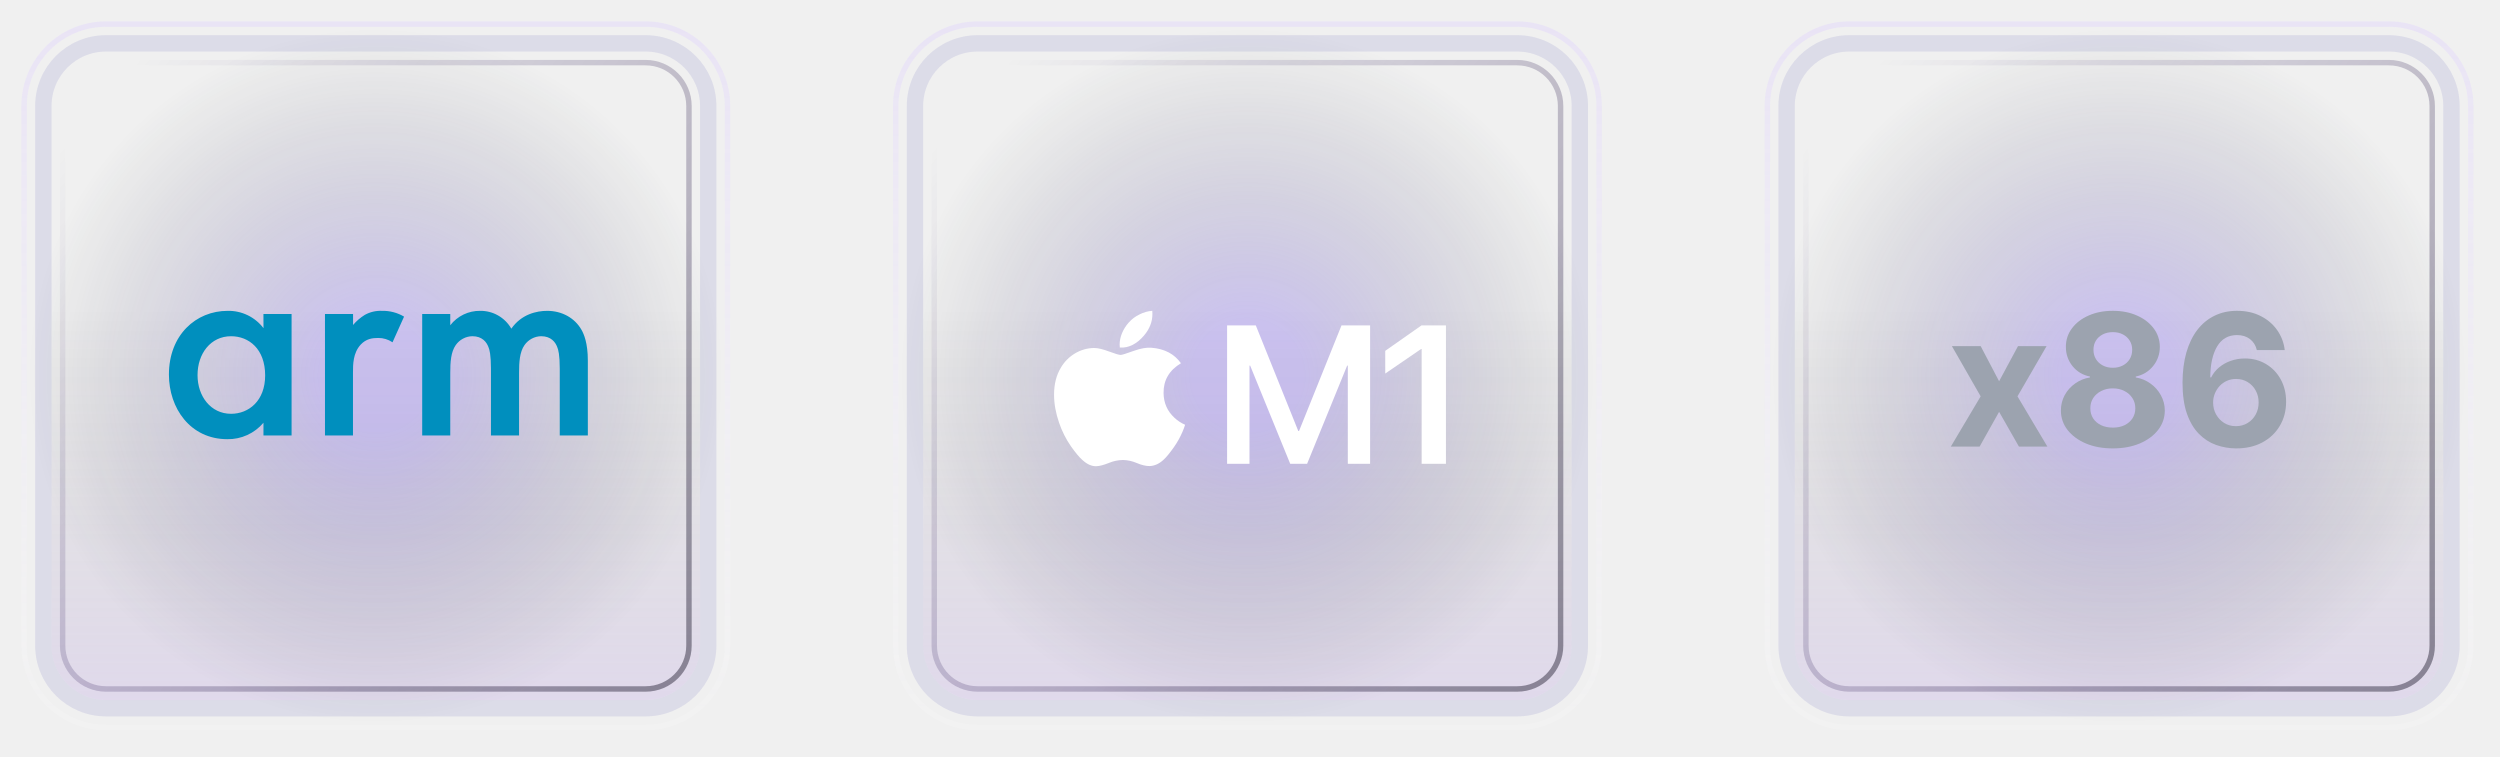
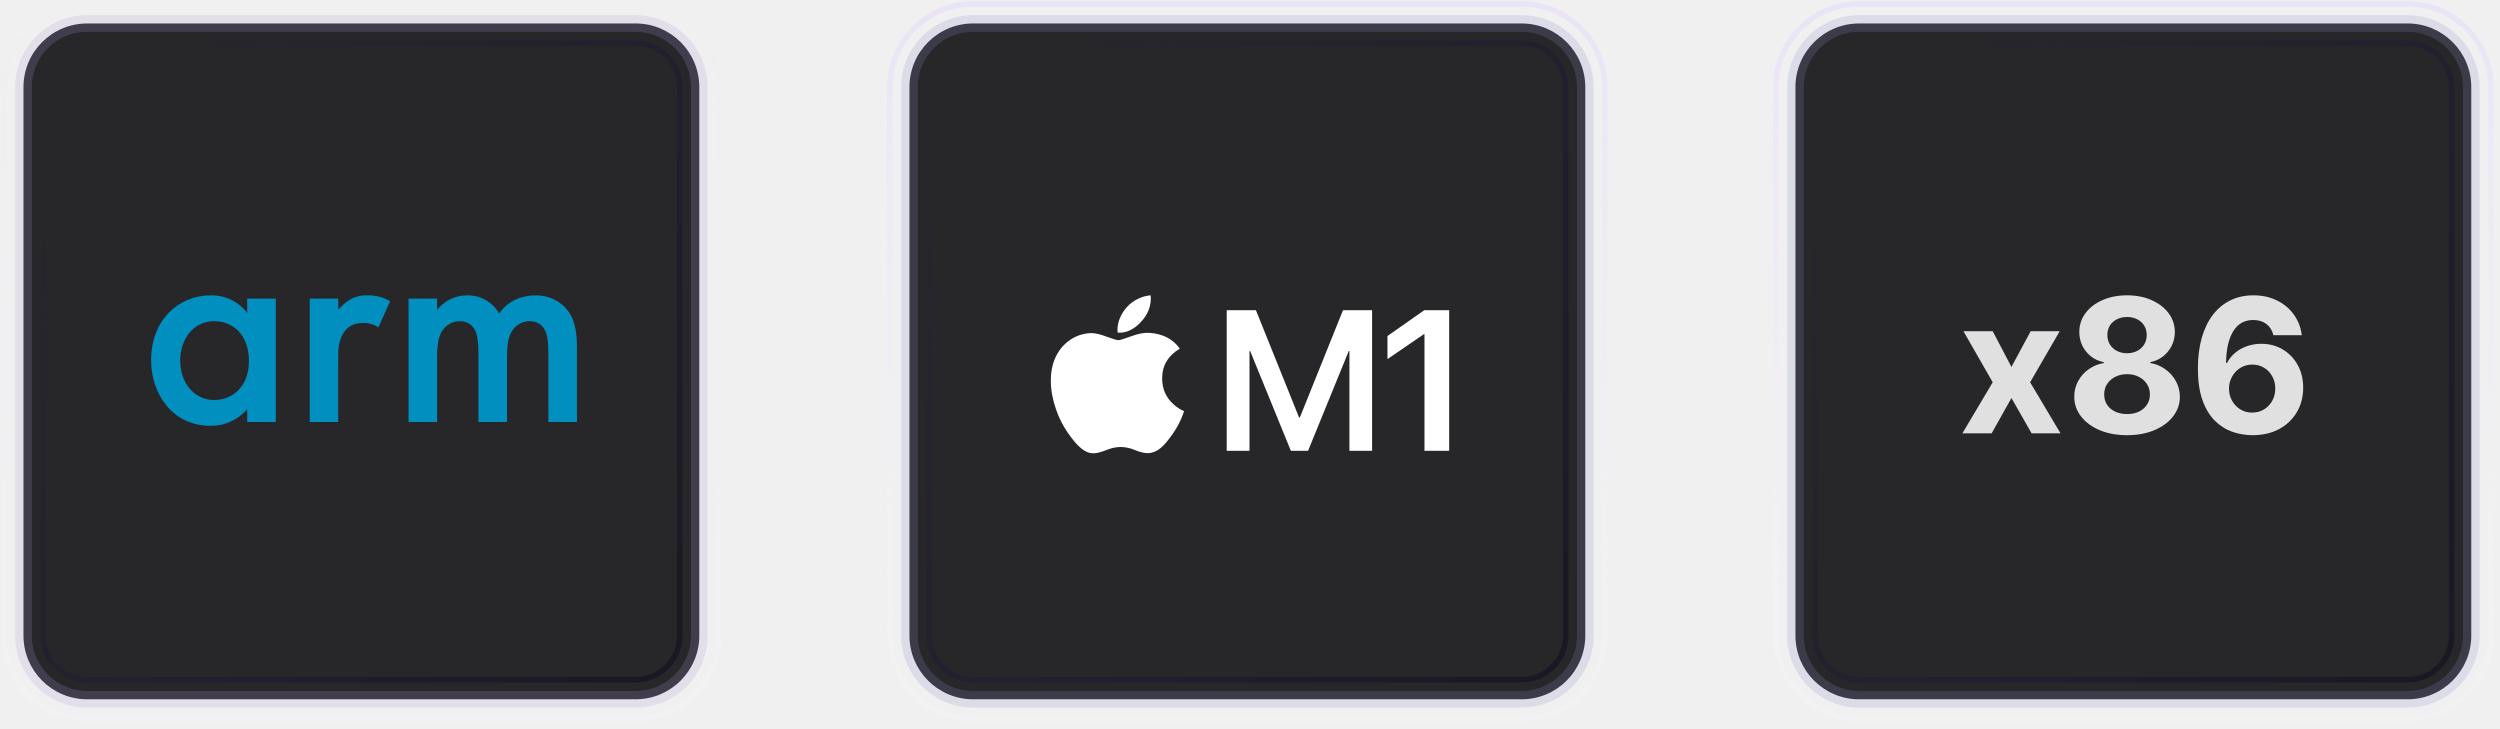
- <svg xmlns="http://www.w3.org/2000/svg" width="370" height="112" viewBox="0 0 370 112" fill="none">
+ <svg xmlns="http://www.w3.org/2000/svg" width="364" height="106" viewBox="0 0 364 106" fill="none">
+   <path d="M92.547 3.417H12.687C7.567 3.417 3.417 7.567 3.417 12.687V92.547C3.417 97.666 7.567 101.817 12.687 101.817H92.547C97.666 101.817 101.817 97.666 101.817 92.547V12.687C101.817 7.567 97.666 3.417 92.547 3.417Z" fill="#27272A" />
  <g opacity="0.2">
-     <path d="M95.547 6.417H15.687C10.567 6.417 6.417 10.567 6.417 15.687V95.547C6.417 100.666 10.567 104.817 15.687 104.817H95.547C100.667 104.817 104.817 100.666 104.817 95.547V15.687C104.817 10.567 100.667 6.417 95.547 6.417Z" fill="url(#paint0_linear_12_1118)" />
-     <path d="M95.547 6.417H15.687C10.567 6.417 6.417 10.567 6.417 15.687V95.547C6.417 100.666 10.567 104.817 15.687 104.817H95.547C100.667 104.817 104.817 100.666 104.817 95.547V15.687C104.817 10.567 100.667 6.417 95.547 6.417Z" stroke="#B0AEF9" stroke-width="2.417" />
-     <path d="M95.547 6.417H15.687C10.567 6.417 6.417 10.567 6.417 15.687V95.547C6.417 100.666 10.567 104.817 15.687 104.817H95.547C100.667 104.817 104.817 100.666 104.817 95.547V15.687C104.817 10.567 100.667 6.417 95.547 6.417Z" stroke="black" stroke-opacity="0.2" stroke-width="2.417" />
+     <path d="M92.547 3.417H12.687C7.567 3.417 3.417 7.567 3.417 12.687V92.547C3.417 97.666 7.567 101.817 12.687 101.817H92.547C97.666 101.817 101.817 97.666 101.817 92.547V12.687C101.817 7.567 97.666 3.417 92.547 3.417Z" stroke="#B0AEF9" stroke-width="2.417" />
+     <path d="M92.547 3.417H12.687C7.567 3.417 3.417 7.567 3.417 12.687V92.547C3.417 97.666 7.567 101.817 12.687 101.817H92.547C97.666 101.817 101.817 97.666 101.817 92.547V12.687C101.817 7.567 97.666 3.417 92.547 3.417Z" stroke="#904443" stroke-opacity="0.2" stroke-width="2.417" />
  </g>
-   <path opacity="0.5" d="M55.618 111.236C86.335 111.236 111.236 86.335 111.236 55.618C111.236 24.901 86.335 0 55.618 0C24.901 0 0 24.901 0 55.618C0 86.335 24.901 111.236 55.618 111.236Z" fill="url(#paint1_radial_12_1118)" />
-   <path opacity="0.4" d="M95.549 9.271H15.688C12.144 9.271 9.271 12.144 9.271 15.688V95.549C9.271 99.093 12.144 101.966 15.688 101.966H95.549C99.093 101.966 101.966 99.093 101.966 95.549V15.688C101.966 12.144 99.093 9.271 95.549 9.271Z" stroke="url(#paint2_linear_12_1118)" stroke-width="0.806" />
-   <path d="M95.549 3.565H15.687C8.992 3.565 3.565 8.992 3.565 15.687V95.549C3.565 102.243 8.992 107.67 15.687 107.67H95.549C102.243 107.67 107.67 102.243 107.67 95.549V15.687C107.67 8.992 102.243 3.565 95.549 3.565Z" stroke="url(#paint3_linear_12_1118)" stroke-width="0.806" />
-   <path d="M62.485 46.475H66.639V48.139C67.161 47.465 67.832 46.921 68.597 46.551C69.363 46.181 70.204 45.994 71.053 46.005C71.987 45.99 72.909 46.227 73.722 46.691C74.535 47.154 75.21 47.829 75.677 48.643C77.16 46.509 79.409 46.005 80.977 46.005C83.139 46.005 85.047 47.029 86.067 48.823C86.405 49.421 87 50.743 87 53.347V64.445H82.843V54.542C82.843 52.537 82.631 51.724 82.46 51.342C82.198 50.659 81.569 49.759 80.085 49.759C79.601 49.768 79.125 49.892 78.698 50.121C78.27 50.351 77.902 50.678 77.624 51.078C76.903 52.102 76.82 53.64 76.82 55.175V64.445H72.662V54.542C72.662 52.537 72.45 51.724 72.28 51.342C72.018 50.659 71.389 49.759 69.905 49.759C69.421 49.768 68.946 49.892 68.519 50.122C68.091 50.351 67.724 50.679 67.446 51.078C66.726 52.102 66.639 53.64 66.639 55.175V64.445H62.485V46.475ZM48.095 46.475H52.252V48.097C52.748 47.509 53.335 47.005 53.99 46.604C54.767 46.171 55.648 45.964 56.535 46.005C57.681 45.979 58.812 46.275 59.801 46.86L58.094 50.659C57.467 50.236 56.728 50.013 55.974 50.018C55.083 50.018 54.191 50.144 53.387 50.999C52.241 52.236 52.241 53.943 52.241 55.138V64.445H48.097L48.095 46.475ZM29.236 55.523C29.236 58.639 31.186 61.242 34.197 61.242C36.819 61.242 39.243 59.322 39.243 55.565C39.243 51.637 36.827 49.762 34.197 49.762C31.186 49.762 29.236 52.323 29.236 55.523ZM38.989 46.475H43.154V64.445H38.992V62.567C38.335 63.344 37.516 63.966 36.592 64.386C35.668 64.807 34.663 65.016 33.65 64.999C28.145 64.999 25 60.39 25 55.439C25 49.59 28.987 46.005 33.694 46.005C34.716 45.983 35.728 46.204 36.649 46.649C37.571 47.094 38.375 47.751 38.997 48.567L38.989 46.475Z" fill="#008FBE" />
+   <path opacity="0.4" d="M92.549 6.271H12.688C9.144 6.271 6.271 9.144 6.271 12.688V92.549C6.271 96.093 9.144 98.966 12.688 98.966H92.549C96.093 98.966 98.966 96.093 98.966 92.549V12.688C98.966 9.144 96.093 6.271 92.549 6.271Z" stroke="url(#paint0_linear_12_1118)" stroke-width="0.806" />
+   <path d="M92.549 0.565H12.687C5.992 0.565 0.565 5.992 0.565 12.687V92.549C0.565 99.243 5.992 104.67 12.687 104.67H92.549C99.243 104.67 104.67 99.243 104.67 92.549V12.687C104.67 5.992 99.243 0.565 92.549 0.565Z" stroke="url(#paint1_linear_12_1118)" stroke-width="0.806" />
+   <path d="M59.485 43.475H63.639V45.139C64.161 44.465 64.832 43.921 65.597 43.551C66.363 43.181 67.204 42.994 68.053 43.005C68.987 42.99 69.909 43.227 70.722 43.691C71.535 44.154 72.21 44.829 72.677 45.643C74.16 43.509 76.409 43.005 77.977 43.005C80.139 43.005 82.047 44.029 83.067 45.823C83.405 46.421 84 47.743 84 50.347V61.445H79.843V51.542C79.843 49.537 79.631 48.724 79.46 48.342C79.198 47.659 78.569 46.759 77.085 46.759C76.601 46.768 76.125 46.892 75.698 47.121C75.27 47.351 74.902 47.678 74.624 48.078C73.903 49.102 73.82 50.64 73.82 52.175V61.445H69.662V51.542C69.662 49.537 69.45 48.724 69.28 48.342C69.018 47.659 68.389 46.759 66.905 46.759C66.421 46.768 65.946 46.892 65.518 47.122C65.091 47.351 64.724 47.679 64.446 48.078C63.726 49.102 63.639 50.64 63.639 52.175V61.445H59.485V43.475ZM45.095 43.475H49.252V45.097C49.748 44.509 50.335 44.005 50.99 43.604C51.767 43.171 52.648 42.964 53.535 43.005C54.681 42.979 55.812 43.275 56.801 43.86L55.094 47.659C54.467 47.236 53.728 47.013 52.974 47.018C52.083 47.018 51.191 47.144 50.387 47.999C49.241 49.236 49.241 50.943 49.241 52.138V61.445H45.097L45.095 43.475ZM26.236 52.523C26.236 55.639 28.186 58.242 31.198 58.242C33.819 58.242 36.243 56.322 36.243 52.565C36.243 48.637 33.827 46.762 31.198 46.762C28.186 46.762 26.236 49.323 26.236 52.523ZM35.989 43.475H40.154V61.445H35.992V59.567C35.335 60.344 34.516 60.966 33.592 61.386C32.668 61.807 31.663 62.016 30.65 61.999C25.145 61.999 22 57.39 22 52.439C22 46.59 25.987 43.005 30.694 43.005C31.716 42.983 32.728 43.204 33.649 43.649C34.571 44.094 35.375 44.751 35.997 45.567L35.989 43.475Z" fill="#008FBE" />
+   <path d="M221.547 3.417H141.687C136.567 3.417 132.417 7.567 132.417 12.687V92.547C132.417 97.666 136.567 101.817 141.687 101.817H221.547C226.666 101.817 230.817 97.666 230.817 92.547V12.687C230.817 7.567 226.666 3.417 221.547 3.417Z" fill="#27272A" />
  <g opacity="0.2">
-     <path d="M224.547 6.417H144.687C139.567 6.417 135.417 10.567 135.417 15.687V95.547C135.417 100.666 139.567 104.817 144.687 104.817H224.547C229.667 104.817 233.817 100.666 233.817 95.547V15.687C233.817 10.567 229.667 6.417 224.547 6.417Z" fill="url(#paint4_linear_12_1118)" />
-     <path d="M224.547 6.417H144.687C139.567 6.417 135.417 10.567 135.417 15.687V95.547C135.417 100.666 139.567 104.817 144.687 104.817H224.547C229.667 104.817 233.817 100.666 233.817 95.547V15.687C233.817 10.567 229.667 6.417 224.547 6.417Z" stroke="#B0AEF9" stroke-width="2.417" />
-     <path d="M224.547 6.417H144.687C139.567 6.417 135.417 10.567 135.417 15.687V95.547C135.417 100.666 139.567 104.817 144.687 104.817H224.547C229.667 104.817 233.817 100.666 233.817 95.547V15.687C233.817 10.567 229.667 6.417 224.547 6.417Z" stroke="black" stroke-opacity="0.2" stroke-width="2.417" />
+     <path d="M221.547 3.417H141.687C136.567 3.417 132.417 7.567 132.417 12.687V92.547C132.417 97.666 136.567 101.817 141.687 101.817H221.547C226.666 101.817 230.816 97.666 230.816 92.547V12.687C230.816 7.567 226.666 3.417 221.547 3.417Z" stroke="#B0AEF9" stroke-width="2.417" />
+     <path d="M221.547 3.417H141.687C136.567 3.417 132.417 7.567 132.417 12.687V92.547C132.417 97.666 136.567 101.817 141.687 101.817H221.547C226.666 101.817 230.816 97.666 230.816 92.547V12.687C230.816 7.567 226.666 3.417 221.547 3.417Z" stroke="black" stroke-opacity="0.2" stroke-width="2.417" />
  </g>
-   <path opacity="0.5" d="M184.618 111.236C215.335 111.236 240.236 86.335 240.236 55.618C240.236 24.901 215.335 0 184.618 0C153.901 0 129 24.901 129 55.618C129 86.335 153.901 111.236 184.618 111.236Z" fill="url(#paint5_radial_12_1118)" />
-   <path opacity="0.4" d="M224.549 9.271H144.688C141.144 9.271 138.271 12.144 138.271 15.688V95.549C138.271 99.093 141.144 101.966 144.688 101.966H224.549C228.093 101.966 230.966 99.093 230.966 95.549V15.688C230.966 12.144 228.093 9.271 224.549 9.271Z" stroke="url(#paint6_linear_12_1118)" stroke-width="0.806" />
+   <path opacity="0.4" d="M221.549 6.271H141.688C138.144 6.271 135.271 9.144 135.271 12.688V92.549C135.271 96.093 138.144 98.966 141.688 98.966H221.549C225.093 98.966 227.966 96.093 227.966 92.549V12.688C227.966 9.144 225.093 6.271 221.549 6.271Z" stroke="url(#paint2_linear_12_1118)" stroke-width="0.806" />
  <g clip-path="url(#clip0_12_1118)">
-     <path d="M175.001 63.922C174.665 64.705 174.249 65.452 173.759 66.15C173.109 67.08 172.575 67.719 172.168 68.078C171.527 68.659 170.848 68.959 170.12 68.979C169.596 68.979 168.965 68.833 168.228 68.523C167.584 68.245 166.892 68.093 166.19 68.078C165.469 68.091 164.757 68.242 164.094 68.523C163.346 68.824 162.745 68.979 162.279 68.998C161.58 69.027 160.881 68.717 160.183 68.068C159.736 67.681 159.183 67.012 158.513 66.072C157.763 64.996 157.168 63.818 156.747 62.575C156.252 61.142 156 59.756 156 58.41C156 56.869 156.33 55.542 157 54.428C157.506 53.554 158.228 52.824 159.096 52.306C159.952 51.791 160.93 51.514 161.929 51.502C162.483 51.502 163.22 51.677 164.123 52.016C165.025 52.355 165.607 52.529 165.86 52.529C166.054 52.529 166.694 52.326 167.791 51.929C168.826 51.561 169.7 51.406 170.411 51.464C172.352 51.619 173.808 52.384 174.778 53.76C173.041 54.806 172.187 56.278 172.207 58.158C172.226 59.63 172.76 60.851 173.808 61.82C174.274 62.258 174.812 62.612 175.399 62.866C175.283 63.234 175.147 63.583 175.001 63.922ZM170.557 46.465C170.557 47.618 170.139 48.693 169.295 49.681C168.286 50.863 167.053 51.541 165.734 51.435C165.714 51.29 165.704 51.145 165.705 50.999C165.705 49.894 166.19 48.712 167.044 47.744C167.498 47.23 168.052 46.814 168.674 46.523C169.254 46.226 169.887 46.048 170.537 46C170.547 46.155 170.557 46.31 170.557 46.465Z" fill="white" />
-     <path d="M199.476 68.64V54.108H199.379L193.452 68.64H190.95L185.022 54.108H184.925V68.64H181.61V48.162H185.861L192.144 63.786H192.258L198.542 48.162H202.776V68.64H199.476Z" fill="white" />
-     <path d="M210.404 51.654H210.318L205.016 55.286V51.923L210.375 48.162H214V68.64H210.404V51.654Z" fill="white" />
+     <path d="M172.001 60.922C171.665 61.705 171.249 62.452 170.759 63.15C170.109 64.08 169.575 64.719 169.168 65.078C168.527 65.659 167.848 65.959 167.12 65.979C166.596 65.979 165.965 65.833 165.228 65.523C164.584 65.245 163.892 65.093 163.19 65.078C162.469 65.091 161.757 65.242 161.094 65.523C160.346 65.824 159.745 65.979 159.279 65.998C158.58 66.027 157.881 65.717 157.183 65.068C156.736 64.681 156.183 64.012 155.513 63.072C154.762 61.996 154.168 60.818 153.747 59.575C153.252 58.142 153 56.756 153 55.41C153 53.869 153.33 52.542 154 51.428C154.506 50.554 155.228 49.824 156.096 49.307C156.952 48.791 157.93 48.514 158.929 48.502C159.483 48.502 160.22 48.677 161.123 49.016C162.025 49.355 162.607 49.529 162.86 49.529C163.054 49.529 163.694 49.326 164.791 48.929C165.826 48.561 166.7 48.406 167.411 48.464C169.352 48.619 170.808 49.384 171.778 50.76C170.041 51.806 169.187 53.278 169.207 55.158C169.226 56.63 169.76 57.851 170.808 58.82C171.274 59.258 171.812 59.612 172.399 59.866C172.283 60.234 172.147 60.583 172.001 60.922ZM167.557 43.465C167.557 44.618 167.139 45.693 166.295 46.681C165.286 47.863 164.053 48.541 162.734 48.435C162.714 48.29 162.704 48.145 162.704 47.999C162.704 46.894 163.19 45.712 164.044 44.744C164.497 44.23 165.052 43.814 165.674 43.523C166.254 43.226 166.887 43.048 167.537 43C167.547 43.155 167.557 43.31 167.557 43.465Z" fill="white" />
+     <path d="M196.476 65.64V51.108H196.379L190.452 65.64H187.95L182.022 51.108H181.925V65.64H178.61V45.162H182.861L189.144 60.786H189.258L195.542 45.162H199.776V65.64H196.476Z" fill="white" />
+     <path d="M207.403 48.654H207.318L202.016 52.286V48.923L207.375 45.162H211V65.64H207.403V48.654Z" fill="white" />
  </g>
-   <path d="M224.549 3.565H144.687C137.992 3.565 132.565 8.992 132.565 15.687V95.549C132.565 102.243 137.992 107.67 144.687 107.67H224.549C231.243 107.67 236.67 102.243 236.67 95.549V15.687C236.67 8.992 231.243 3.565 224.549 3.565Z" stroke="url(#paint7_linear_12_1118)" stroke-width="0.806" />
+   <path d="M221.549 0.565H141.687C134.992 0.565 129.565 5.992 129.565 12.687V92.549C129.565 99.243 134.992 104.67 141.687 104.67H221.549C228.243 104.67 233.67 99.243 233.67 92.549V12.687C233.67 5.992 228.243 0.565 221.549 0.565Z" stroke="url(#paint3_linear_12_1118)" stroke-width="0.806" />
+   <path d="M350.547 3.417H270.687C265.567 3.417 261.417 7.567 261.417 12.687V92.547C261.417 97.666 265.567 101.817 270.687 101.817H350.547C355.666 101.817 359.817 97.666 359.817 92.547V12.687C359.817 7.567 355.666 3.417 350.547 3.417Z" fill="#27272A" />
  <g opacity="0.2">
-     <path d="M353.547 6.417H273.687C268.567 6.417 264.417 10.567 264.417 15.687V95.547C264.417 100.666 268.567 104.817 273.687 104.817H353.547C358.667 104.817 362.817 100.666 362.817 95.547V15.687C362.817 10.567 358.667 6.417 353.547 6.417Z" fill="url(#paint8_linear_12_1118)" />
-     <path d="M353.547 6.417H273.687C268.567 6.417 264.417 10.567 264.417 15.687V95.547C264.417 100.666 268.567 104.817 273.687 104.817H353.547C358.667 104.817 362.817 100.666 362.817 95.547V15.687C362.817 10.567 358.667 6.417 353.547 6.417Z" stroke="#B0AEF9" stroke-width="2.417" />
-     <path d="M353.547 6.417H273.687C268.567 6.417 264.417 10.567 264.417 15.687V95.547C264.417 100.666 268.567 104.817 273.687 104.817H353.547C358.667 104.817 362.817 100.666 362.817 95.547V15.687C362.817 10.567 358.667 6.417 353.547 6.417Z" stroke="black" stroke-opacity="0.2" stroke-width="2.417" />
+     <path d="M350.547 3.417H270.687C265.567 3.417 261.417 7.567 261.417 12.687V92.547C261.417 97.666 265.567 101.817 270.687 101.817H350.547C355.666 101.817 359.816 97.666 359.816 92.547V12.687C359.816 7.567 355.666 3.417 350.547 3.417Z" stroke="#B0AEF9" stroke-width="2.417" />
+     <path d="M350.547 3.417H270.687C265.567 3.417 261.417 7.567 261.417 12.687V92.547C261.417 97.666 265.567 101.817 270.687 101.817H350.547C355.666 101.817 359.816 97.666 359.816 92.547V12.687C359.816 7.567 355.666 3.417 350.547 3.417Z" stroke="black" stroke-opacity="0.2" stroke-width="2.417" />
  </g>
-   <path opacity="0.5" d="M313.618 111.236C344.335 111.236 369.236 86.335 369.236 55.618C369.236 24.901 344.335 0 313.618 0C282.901 0 258 24.901 258 55.618C258 86.335 282.901 111.236 313.618 111.236Z" fill="url(#paint9_radial_12_1118)" />
-   <path d="M330.93 66.364C329.91 66.357 328.926 66.186 327.978 65.851C327.036 65.515 326.191 64.97 325.442 64.215C324.694 63.46 324.1 62.46 323.661 61.215C323.229 59.969 323.013 58.44 323.013 56.627C323.019 54.962 323.21 53.475 323.584 52.165C323.965 50.849 324.507 49.733 325.21 48.816C325.92 47.9 326.768 47.203 327.755 46.726C328.743 46.242 329.849 46 331.075 46C332.398 46 333.566 46.258 334.579 46.774C335.592 47.284 336.405 47.978 337.018 48.855C337.637 49.733 338.011 50.717 338.14 51.807H334.008C333.846 51.117 333.508 50.575 332.991 50.181C332.475 49.788 331.836 49.591 331.075 49.591C329.785 49.591 328.804 50.152 328.133 51.275C327.468 52.398 327.129 53.923 327.117 55.853H327.252C327.549 55.266 327.949 54.766 328.452 54.353C328.962 53.933 329.539 53.614 330.185 53.394C330.836 53.169 331.524 53.056 332.246 53.056C333.42 53.056 334.466 53.333 335.382 53.888C336.298 54.436 337.021 55.191 337.55 56.153C338.079 57.114 338.344 58.214 338.344 59.453C338.344 60.795 338.031 61.989 337.405 63.034C336.785 64.079 335.918 64.899 334.801 65.493C333.691 66.08 332.401 66.37 330.93 66.364ZM330.911 63.073C331.556 63.073 332.133 62.918 332.643 62.608C333.153 62.299 333.553 61.879 333.843 61.35C334.133 60.821 334.279 60.227 334.279 59.569C334.279 58.911 334.133 58.321 333.843 57.798C333.559 57.276 333.166 56.859 332.662 56.55C332.159 56.24 331.585 56.085 330.94 56.085C330.456 56.085 330.007 56.175 329.594 56.356C329.188 56.537 328.83 56.788 328.52 57.111C328.217 57.434 327.978 57.808 327.804 58.234C327.63 58.653 327.542 59.102 327.542 59.579C327.542 60.218 327.688 60.802 327.978 61.331C328.275 61.86 328.675 62.282 329.178 62.599C329.688 62.915 330.265 63.073 330.911 63.073Z" fill="#9CA3AF" />
-   <path d="M312.698 66.364C311.207 66.364 309.882 66.122 308.72 65.638C307.565 65.147 306.659 64.48 306 63.634C305.342 62.789 305.013 61.831 305.013 60.76C305.013 59.934 305.2 59.176 305.575 58.485C305.955 57.788 306.471 57.211 307.123 56.753C307.775 56.288 308.504 55.992 309.311 55.862V55.727C308.252 55.514 307.394 55.001 306.736 54.188C306.078 53.369 305.749 52.417 305.749 51.333C305.749 50.307 306.049 49.394 306.649 48.594C307.249 47.787 308.072 47.155 309.117 46.697C310.169 46.232 311.362 46 312.698 46C314.034 46 315.224 46.232 316.269 46.697C317.321 47.161 318.147 47.797 318.747 48.603C319.347 49.404 319.65 50.313 319.657 51.333C319.65 52.423 319.315 53.375 318.65 54.188C317.986 55.001 317.134 55.514 316.095 55.727V55.862C316.889 55.992 317.608 56.288 318.253 56.753C318.905 57.211 319.421 57.788 319.802 58.485C320.189 59.176 320.386 59.934 320.392 60.76C320.386 61.831 320.054 62.789 319.396 63.634C318.737 64.48 317.828 65.147 316.666 65.638C315.511 66.122 314.188 66.364 312.698 66.364ZM312.698 63.286C313.363 63.286 313.943 63.166 314.44 62.928C314.937 62.682 315.324 62.347 315.602 61.921C315.885 61.489 316.027 60.992 316.027 60.431C316.027 59.856 315.882 59.35 315.592 58.911C315.302 58.466 314.908 58.117 314.411 57.866C313.914 57.608 313.343 57.479 312.698 57.479C312.059 57.479 311.488 57.608 310.985 57.866C310.482 58.117 310.085 58.466 309.794 58.911C309.511 59.35 309.369 59.856 309.369 60.431C309.369 60.992 309.507 61.489 309.785 61.921C310.062 62.347 310.453 62.682 310.956 62.928C311.459 63.166 312.04 63.286 312.698 63.286ZM312.698 54.43C313.253 54.43 313.746 54.317 314.179 54.091C314.611 53.865 314.95 53.553 315.195 53.152C315.44 52.752 315.563 52.291 315.563 51.768C315.563 51.252 315.44 50.8 315.195 50.413C314.95 50.02 314.614 49.713 314.188 49.494C313.763 49.268 313.266 49.155 312.698 49.155C312.137 49.155 311.64 49.268 311.207 49.494C310.775 49.713 310.436 50.02 310.191 50.413C309.953 50.8 309.833 51.252 309.833 51.768C309.833 52.291 309.956 52.752 310.201 53.152C310.446 53.553 310.785 53.865 311.217 54.091C311.649 54.317 312.143 54.43 312.698 54.43Z" fill="#9CA3AF" />
-   <path d="M293.138 51.226L295.867 56.424L298.664 51.226H302.894L298.587 58.66L303.01 66.093H298.8L295.867 60.953L292.983 66.093H288.724L293.138 58.66L288.879 51.226H293.138Z" fill="#9CA3AF" />
-   <path opacity="0.4" d="M353.549 9.271H273.688C270.144 9.271 267.271 12.144 267.271 15.688V95.549C267.271 99.093 270.144 101.966 273.688 101.966H353.549C357.093 101.966 359.966 99.093 359.966 95.549V15.688C359.966 12.144 357.093 9.271 353.549 9.271Z" stroke="url(#paint10_linear_12_1118)" stroke-width="0.806" />
-   <path d="M353.549 3.565H273.687C266.992 3.565 261.565 8.992 261.565 15.687V95.549C261.565 102.243 266.992 107.67 273.687 107.67H353.549C360.243 107.67 365.67 102.243 365.67 95.549V15.687C365.67 8.992 360.243 3.565 353.549 3.565Z" stroke="url(#paint11_linear_12_1118)" stroke-width="0.806" />
+   <path d="M327.93 63.364C326.91 63.357 325.926 63.186 324.978 62.851C324.036 62.515 323.191 61.97 322.442 61.215C321.694 60.46 321.1 59.46 320.661 58.215C320.229 56.969 320.013 55.44 320.013 53.627C320.019 51.962 320.21 50.475 320.584 49.165C320.965 47.849 321.507 46.733 322.21 45.816C322.92 44.9 323.768 44.203 324.755 43.726C325.742 43.242 326.849 43 328.075 43C329.398 43 330.566 43.258 331.579 43.774C332.592 44.284 333.405 44.978 334.018 45.855C334.637 46.733 335.011 47.717 335.14 48.807H331.008C330.846 48.117 330.508 47.575 329.991 47.181C329.475 46.788 328.836 46.591 328.075 46.591C326.785 46.591 325.804 47.152 325.133 48.275C324.468 49.398 324.129 50.923 324.117 52.853H324.252C324.549 52.266 324.949 51.766 325.452 51.353C325.962 50.933 326.539 50.614 327.185 50.394C327.836 50.169 328.523 50.056 329.246 50.056C330.42 50.056 331.466 50.333 332.382 50.888C333.298 51.437 334.021 52.191 334.55 53.153C335.079 54.114 335.344 55.214 335.344 56.453C335.344 57.795 335.031 58.989 334.405 60.034C333.785 61.08 332.918 61.899 331.801 62.492C330.691 63.08 329.401 63.37 327.93 63.364ZM327.91 60.073C328.556 60.073 329.133 59.918 329.643 59.608C330.153 59.299 330.553 58.879 330.843 58.35C331.133 57.821 331.279 57.227 331.279 56.569C331.279 55.911 331.133 55.321 330.843 54.798C330.559 54.276 330.166 53.859 329.662 53.55C329.159 53.24 328.585 53.085 327.94 53.085C327.456 53.085 327.007 53.175 326.594 53.356C326.188 53.537 325.83 53.788 325.52 54.111C325.217 54.434 324.978 54.808 324.804 55.234C324.629 55.653 324.542 56.102 324.542 56.579C324.542 57.218 324.688 57.802 324.978 58.331C325.275 58.86 325.675 59.282 326.178 59.599C326.688 59.915 327.265 60.073 327.91 60.073Z" fill="#E0E0E0" />
+   <path d="M309.698 63.364C308.207 63.364 306.882 63.122 305.72 62.638C304.565 62.147 303.659 61.48 303 60.634C302.342 59.789 302.013 58.831 302.013 57.76C302.013 56.934 302.2 56.176 302.575 55.485C302.955 54.788 303.471 54.211 304.123 53.753C304.775 53.288 305.504 52.992 306.31 52.862V52.727C305.252 52.514 304.394 52.001 303.736 51.188C303.078 50.369 302.749 49.417 302.749 48.333C302.749 47.307 303.049 46.394 303.649 45.594C304.249 44.787 305.072 44.155 306.117 43.697C307.169 43.232 308.362 43 309.698 43C311.034 43 312.224 43.232 313.269 43.697C314.321 44.161 315.147 44.797 315.747 45.603C316.347 46.404 316.65 47.313 316.657 48.333C316.65 49.423 316.315 50.375 315.65 51.188C314.986 52.001 314.134 52.514 313.095 52.727V52.862C313.889 52.992 314.608 53.288 315.253 53.753C315.905 54.211 316.421 54.788 316.802 55.485C317.189 56.176 317.386 56.934 317.392 57.76C317.386 58.831 317.054 59.789 316.395 60.634C315.737 61.48 314.828 62.147 313.666 62.638C312.511 63.122 311.188 63.364 309.698 63.364ZM309.698 60.286C310.363 60.286 310.943 60.166 311.44 59.928C311.937 59.682 312.324 59.347 312.602 58.921C312.885 58.489 313.027 57.992 313.027 57.431C313.027 56.856 312.882 56.35 312.592 55.911C312.301 55.466 311.908 55.117 311.411 54.866C310.914 54.608 310.343 54.479 309.698 54.479C309.059 54.479 308.488 54.608 307.985 54.866C307.482 55.117 307.085 55.466 306.794 55.911C306.51 56.35 306.369 56.856 306.369 57.431C306.369 57.992 306.507 58.489 306.785 58.921C307.062 59.347 307.453 59.682 307.956 59.928C308.459 60.166 309.04 60.286 309.698 60.286ZM309.698 51.43C310.253 51.43 310.746 51.317 311.179 51.091C311.611 50.865 311.95 50.553 312.195 50.152C312.44 49.752 312.563 49.291 312.563 48.768C312.563 48.252 312.44 47.801 312.195 47.413C311.95 47.02 311.614 46.713 311.188 46.494C310.763 46.268 310.266 46.155 309.698 46.155C309.137 46.155 308.64 46.268 308.207 46.494C307.775 46.713 307.436 47.02 307.191 47.413C306.952 47.801 306.833 48.252 306.833 48.768C306.833 49.291 306.956 49.752 307.201 50.152C307.446 50.553 307.785 50.865 308.217 51.091C308.649 51.317 309.143 51.43 309.698 51.43Z" fill="#E0E0E0" />
+   <path d="M290.138 48.226L292.867 53.424L295.664 48.226H299.894L295.587 55.66L300.01 63.093H295.8L292.867 57.953L289.983 63.093H285.724L290.138 55.66L285.879 48.226H290.138Z" fill="#E0E0E0" />
+   <path opacity="0.4" d="M350.549 6.271H270.688C267.144 6.271 264.271 9.144 264.271 12.688V92.549C264.271 96.093 267.144 98.966 270.688 98.966H350.549C354.093 98.966 356.966 96.093 356.966 92.549V12.688C356.966 9.144 354.093 6.271 350.549 6.271Z" stroke="url(#paint4_linear_12_1118)" stroke-width="0.806" />
+   <path d="M350.549 0.565H270.687C263.992 0.565 258.565 5.992 258.565 12.687V92.549C258.565 99.243 263.992 104.67 270.687 104.67H350.549C357.243 104.67 362.67 99.243 362.67 92.549V12.687C362.67 5.992 357.243 0.565 350.549 0.565Z" stroke="url(#paint5_linear_12_1118)" stroke-width="0.806" />
  <defs>
-     <linearGradient id="paint0_linear_12_1118" x1="53.012" y1="130.711" x2="53.012" y2="45.504" gradientUnits="userSpaceOnUse">
-       <stop offset="0.182" stop-color="#AD7AFF" />
-       <stop offset="1" stop-color="#17141E" stop-opacity="0" />
-     </linearGradient>
-     <radialGradient id="paint1_radial_12_1118" cx="0" cy="0" r="1" gradientUnits="userSpaceOnUse" gradientTransform="translate(55.6178 55.6178) rotate(90) scale(51.339 51.339)">
-       <stop offset="0.161" stop-color="#6646EB" stop-opacity="0.54" />
-       <stop offset="1" stop-color="#040D15" stop-opacity="0" />
-     </radialGradient>
-     <linearGradient id="paint2_linear_12_1118" x1="7.131" y1="23.761" x2="97.434" y2="101.313" gradientUnits="userSpaceOnUse">
+     <linearGradient id="paint0_linear_12_1118" x1="4.131" y1="20.761" x2="94.434" y2="98.313" gradientUnits="userSpaceOnUse">
      <stop stop-color="#1D0062" stop-opacity="0" />
      <stop offset="1" stop-color="#070317" />
    </linearGradient>
-     <linearGradient id="paint3_linear_12_1118" x1="55.618" y1="4.279" x2="55.618" y2="106.957" gradientUnits="userSpaceOnUse">
+     <linearGradient id="paint1_linear_12_1118" x1="52.618" y1="1.279" x2="52.618" y2="103.957" gradientUnits="userSpaceOnUse">
+       <stop stop-color="#DECFFF" stop-opacity="0" />
+       <stop offset="1" stop-color="white" stop-opacity="0.15" />
+     </linearGradient>
+     <linearGradient id="paint2_linear_12_1118" x1="133.131" y1="20.761" x2="223.434" y2="98.313" gradientUnits="userSpaceOnUse">
+       <stop stop-color="#1D0062" stop-opacity="0" />
+       <stop offset="1" stop-color="#070317" />
+     </linearGradient>
+     <linearGradient id="paint3_linear_12_1118" x1="181.618" y1="1.279" x2="181.618" y2="103.957" gradientUnits="userSpaceOnUse">
      <stop stop-color="#DECFFF" stop-opacity="0.36" />
      <stop offset="1" stop-color="white" stop-opacity="0.15" />
    </linearGradient>
-     <linearGradient id="paint4_linear_12_1118" x1="182.012" y1="130.711" x2="182.012" y2="45.504" gradientUnits="userSpaceOnUse">
-       <stop offset="0.182" stop-color="#AD7AFF" />
-       <stop offset="1" stop-color="#17141E" stop-opacity="0" />
-     </linearGradient>
-     <radialGradient id="paint5_radial_12_1118" cx="0" cy="0" r="1" gradientUnits="userSpaceOnUse" gradientTransform="translate(184.618 55.6178) rotate(90) scale(51.339 51.339)">
-       <stop offset="0.161" stop-color="#6646EB" stop-opacity="0.54" />
-       <stop offset="1" stop-color="#040D15" stop-opacity="0" />
-     </radialGradient>
-     <linearGradient id="paint6_linear_12_1118" x1="136.131" y1="23.761" x2="226.434" y2="101.313" gradientUnits="userSpaceOnUse">
+     <linearGradient id="paint4_linear_12_1118" x1="262.131" y1="20.761" x2="352.434" y2="98.313" gradientUnits="userSpaceOnUse">
      <stop stop-color="#1D0062" stop-opacity="0" />
      <stop offset="1" stop-color="#070317" />
    </linearGradient>
-     <linearGradient id="paint7_linear_12_1118" x1="184.618" y1="4.279" x2="184.618" y2="106.957" gradientUnits="userSpaceOnUse">
-       <stop stop-color="#DECFFF" stop-opacity="0.36" />
-       <stop offset="1" stop-color="white" stop-opacity="0.15" />
-     </linearGradient>
-     <linearGradient id="paint8_linear_12_1118" x1="311.012" y1="130.711" x2="311.012" y2="45.504" gradientUnits="userSpaceOnUse">
-       <stop offset="0.182" stop-color="#AD7AFF" />
-       <stop offset="1" stop-color="#17141E" stop-opacity="0" />
-     </linearGradient>
-     <radialGradient id="paint9_radial_12_1118" cx="0" cy="0" r="1" gradientUnits="userSpaceOnUse" gradientTransform="translate(313.618 55.6178) rotate(90) scale(51.339 51.339)">
-       <stop offset="0.161" stop-color="#6646EB" stop-opacity="0.54" />
-       <stop offset="1" stop-color="#040D15" stop-opacity="0" />
-     </radialGradient>
-     <linearGradient id="paint10_linear_12_1118" x1="265.131" y1="23.761" x2="355.434" y2="101.313" gradientUnits="userSpaceOnUse">
-       <stop stop-color="#1D0062" stop-opacity="0" />
-       <stop offset="1" stop-color="#070317" />
-     </linearGradient>
-     <linearGradient id="paint11_linear_12_1118" x1="313.618" y1="4.279" x2="313.618" y2="106.957" gradientUnits="userSpaceOnUse">
+     <linearGradient id="paint5_linear_12_1118" x1="310.618" y1="1.279" x2="310.618" y2="103.957" gradientUnits="userSpaceOnUse">
      <stop stop-color="#DECFFF" stop-opacity="0.36" />
      <stop offset="1" stop-color="white" stop-opacity="0.15" />
    </linearGradient>
    <clipPath id="clip0_12_1118">
-       <rect width="58" height="23" fill="white" transform="translate(156 46)" />
+       <rect width="58" height="23" fill="white" transform="translate(153 43)" />
    </clipPath>
  </defs>
</svg>
